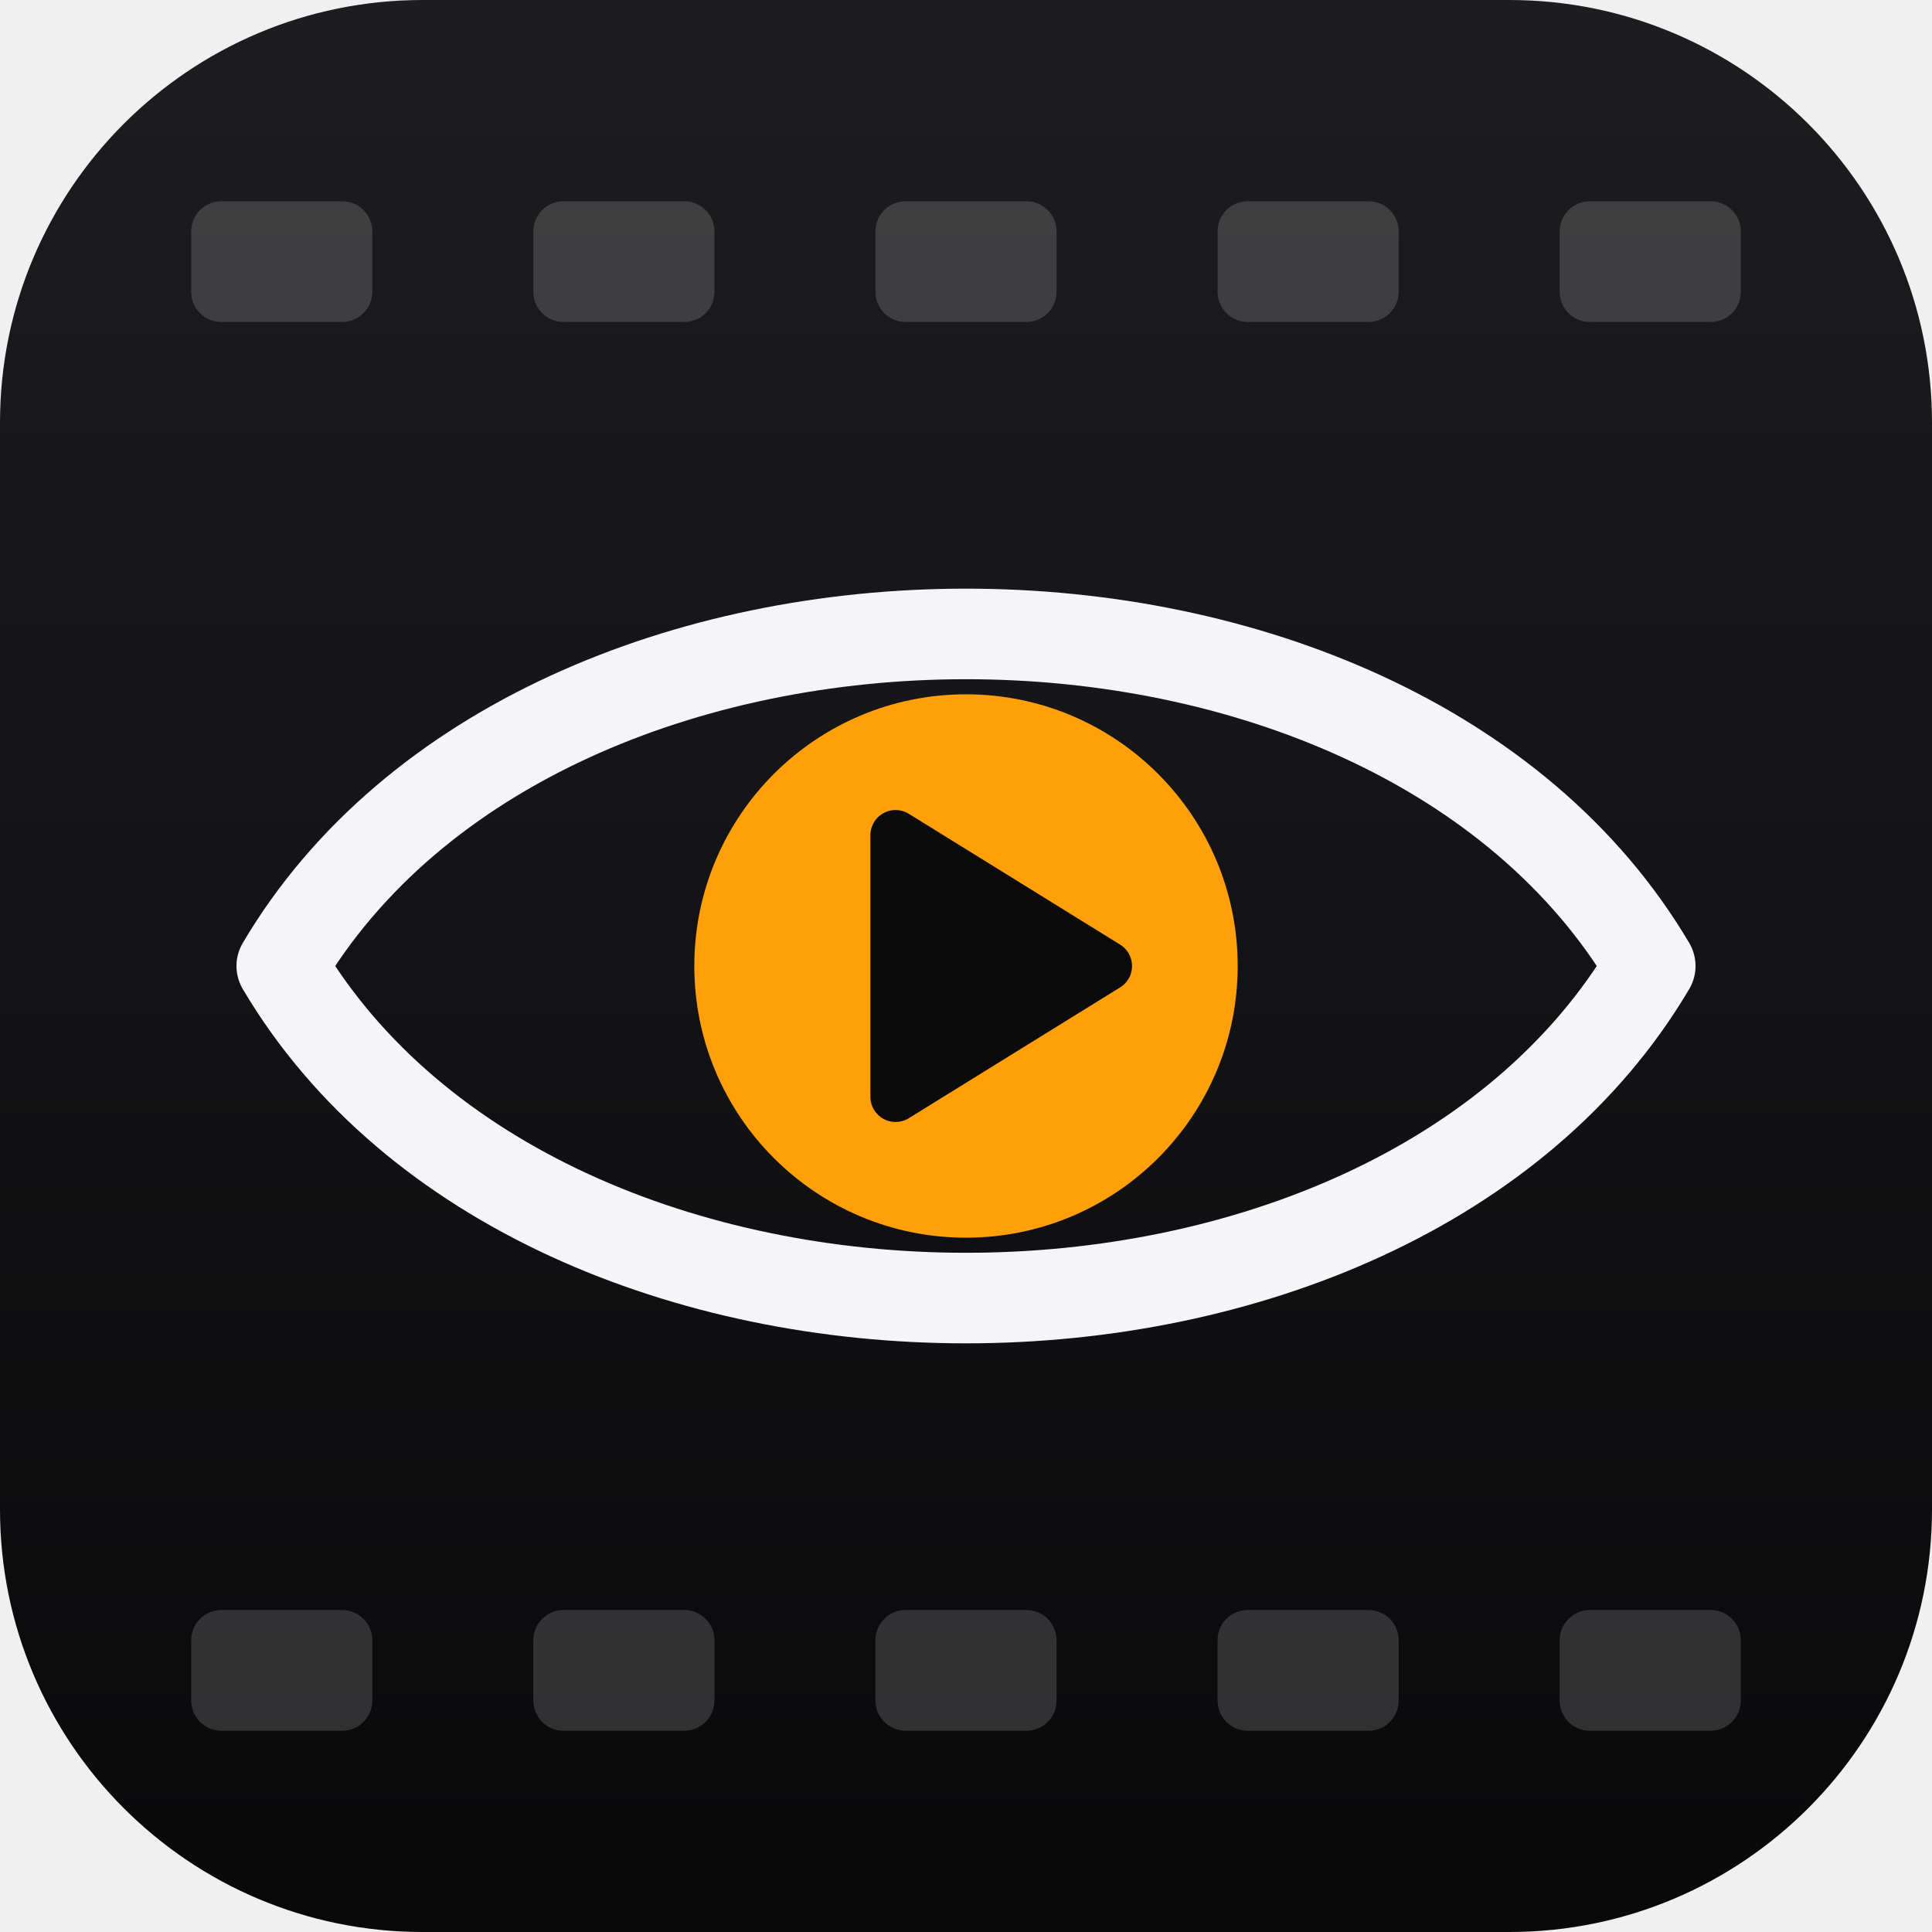
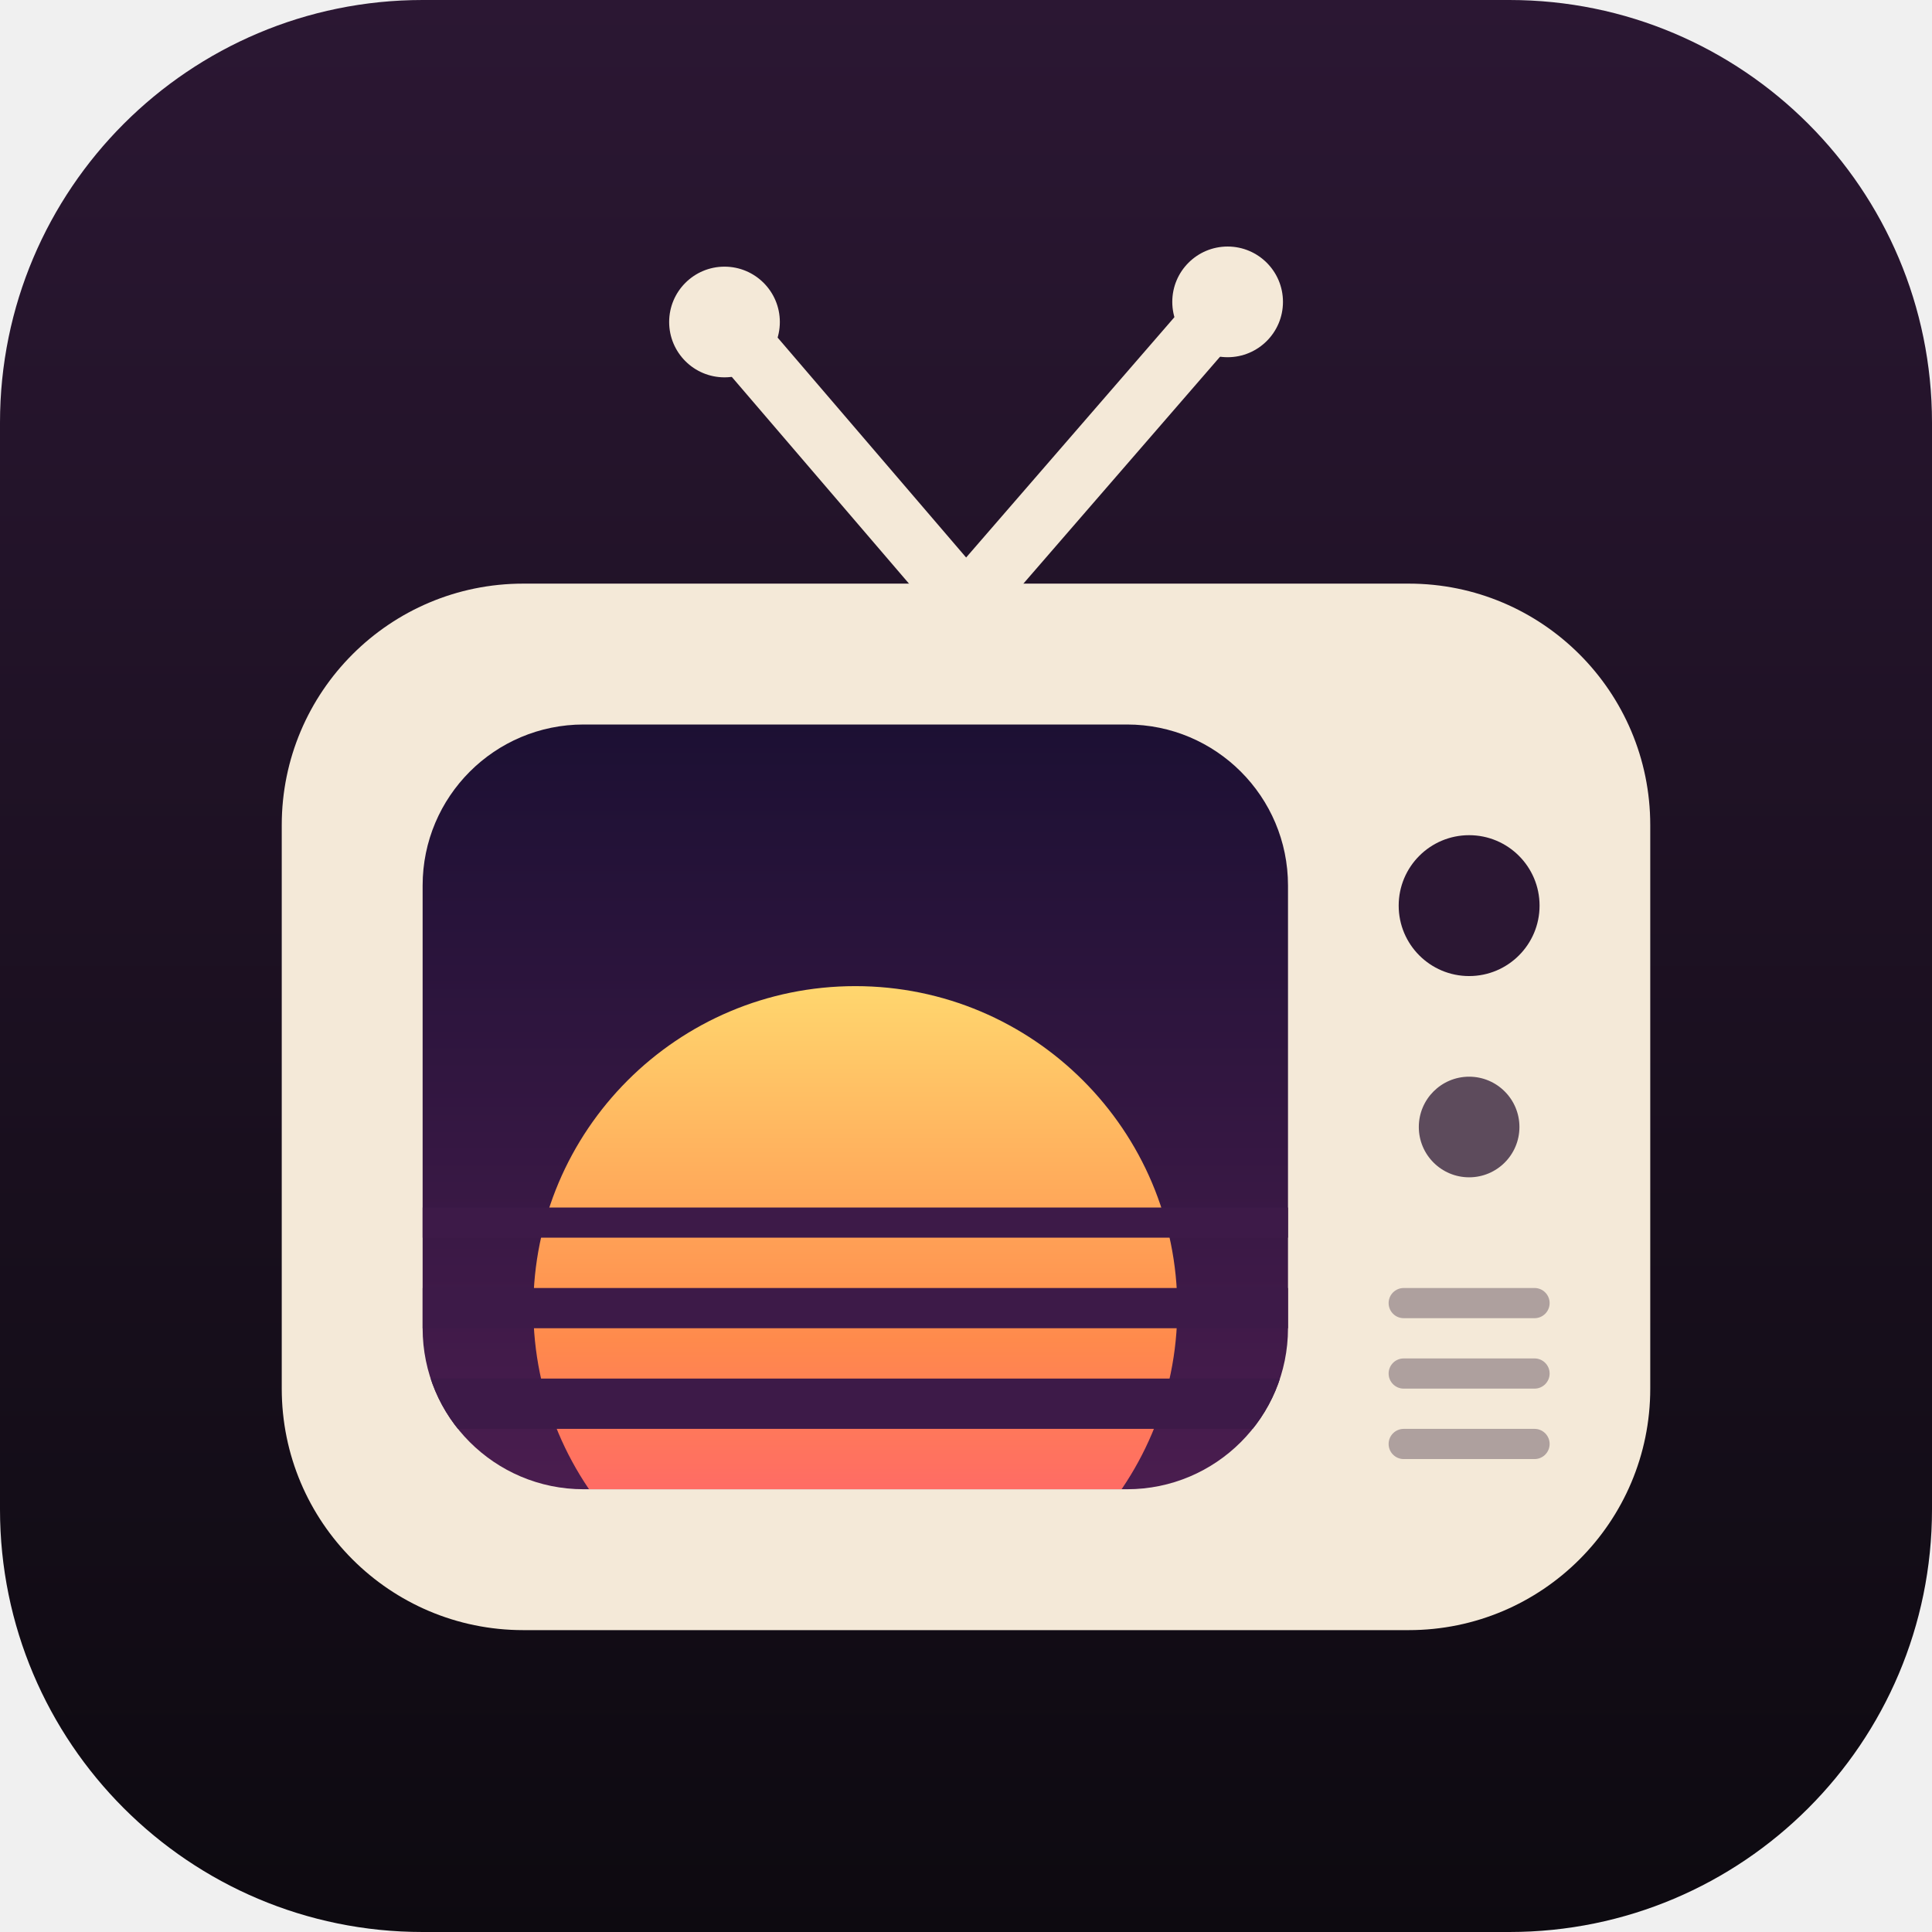
<svg xmlns="http://www.w3.org/2000/svg" viewBox="0 0 192 192" width="192" height="192">
  <defs>
-     <linearGradient id="pree-bg" x1="0" y1="0" x2="0" y2="1">
-       <stop offset="0" stop-color="#1d1d20" />
-       <stop offset="1" stop-color="#09090a" />
+     <linearGradient id="nos-bg" x1="0" y1="0" x2="0" y2="1">
+       <stop offset="0" stop-color="#2b1733" />
+       <stop offset="1" stop-color="#0d0a10" />
    </linearGradient>
+     <linearGradient id="nos-sky" x1="0" y1="0" x2="0" y2="1">
+       <stop offset="0" stop-color="#1c1033" />
+       <stop offset="1" stop-color="#4a1d4f" />
+     </linearGradient>
+     <linearGradient id="nos-sun" x1="0" y1="0" x2="0" y2="1">
+       <stop offset="0" stop-color="#ffd66e" />
+       <stop offset="0.55" stop-color="#ff8a4c" />
+       <stop offset="1" stop-color="#ff4f7b" />
+     </linearGradient>
+     <clipPath id="nos-screen">
+       <rect x="42" y="72" width="86" height="76" rx="16" />
+     </clipPath>
  </defs>
-   <rect width="192" height="192" rx="42" fill="url(#pree-bg)" />
-   <g fill="#ffffff" fill-opacity="0.16">
-     <rect x="19" y="20" width="18" height="12" rx="3" />
-     <rect x="53" y="20" width="18" height="12" rx="3" />
-     <rect x="87" y="20" width="18" height="12" rx="3" />
-     <rect x="121" y="20" width="18" height="12" rx="3" />
-     <rect x="155" y="20" width="18" height="12" rx="3" />
-     <rect x="19" y="160" width="18" height="12" rx="3" />
-     <rect x="53" y="160" width="18" height="12" rx="3" />
-     <rect x="87" y="160" width="18" height="12" rx="3" />
-     <rect x="121" y="160" width="18" height="12" rx="3" />
-     <rect x="155" y="160" width="18" height="12" rx="3" />
+   <rect width="192" height="192" rx="42" fill="url(#nos-bg)" />
+   <g stroke="#f4e9d8" stroke-width="6" stroke-linecap="round">
+     <line x1="96" y1="60" x2="72" y2="32" />
+     <line x1="96" y1="60" x2="122" y2="30" />
  </g>
-   <path d="M28 96 C 54 52, 138 52, 164 96 C 138 140, 54 140, 28 96 Z" fill="none" stroke="#f5f5f7" stroke-width="9" stroke-linejoin="round" />
-   <circle cx="96" cy="96" r="27" fill="#ff9f0a" />
-   <path d="M89 83 L89 109 L110 96 Z" fill="#0b0b0c" stroke="#0b0b0c" stroke-width="5" stroke-linejoin="round" />
+   <circle cx="72" cy="32" r="5.5" fill="#f4e9d8" />
+   <circle cx="122" cy="30" r="5.5" fill="#f4e9d8" />
+   <rect x="28" y="58" width="136" height="104" rx="24" fill="#f4e9d8" />
+   <g clip-path="url(#nos-screen)">
+     <rect x="42" y="72" width="86" height="76" fill="url(#nos-sky)" />
+     <circle cx="85" cy="130" r="32" fill="url(#nos-sun)" />
+     <g fill="#3d1a48">
+       <rect x="42" y="120" width="86" height="3" />
+       <rect x="42" y="128" width="86" height="4" />
+       <rect x="42" y="137" width="86" height="5" />
+     </g>
+   </g>
+   <circle cx="146" cy="90" r="7" fill="#2b1733" />
+   <circle cx="146" cy="112" r="5" fill="#2b1733" fill-opacity="0.75" />
+   <g fill="#2b1733" fill-opacity="0.35">
+     <rect x="138" y="128" width="16" height="3" rx="1.5" />
+     <rect x="138" y="135" width="16" height="3" rx="1.5" />
+     <rect x="138" y="142" width="16" height="3" rx="1.5" />
+   </g>
</svg>
